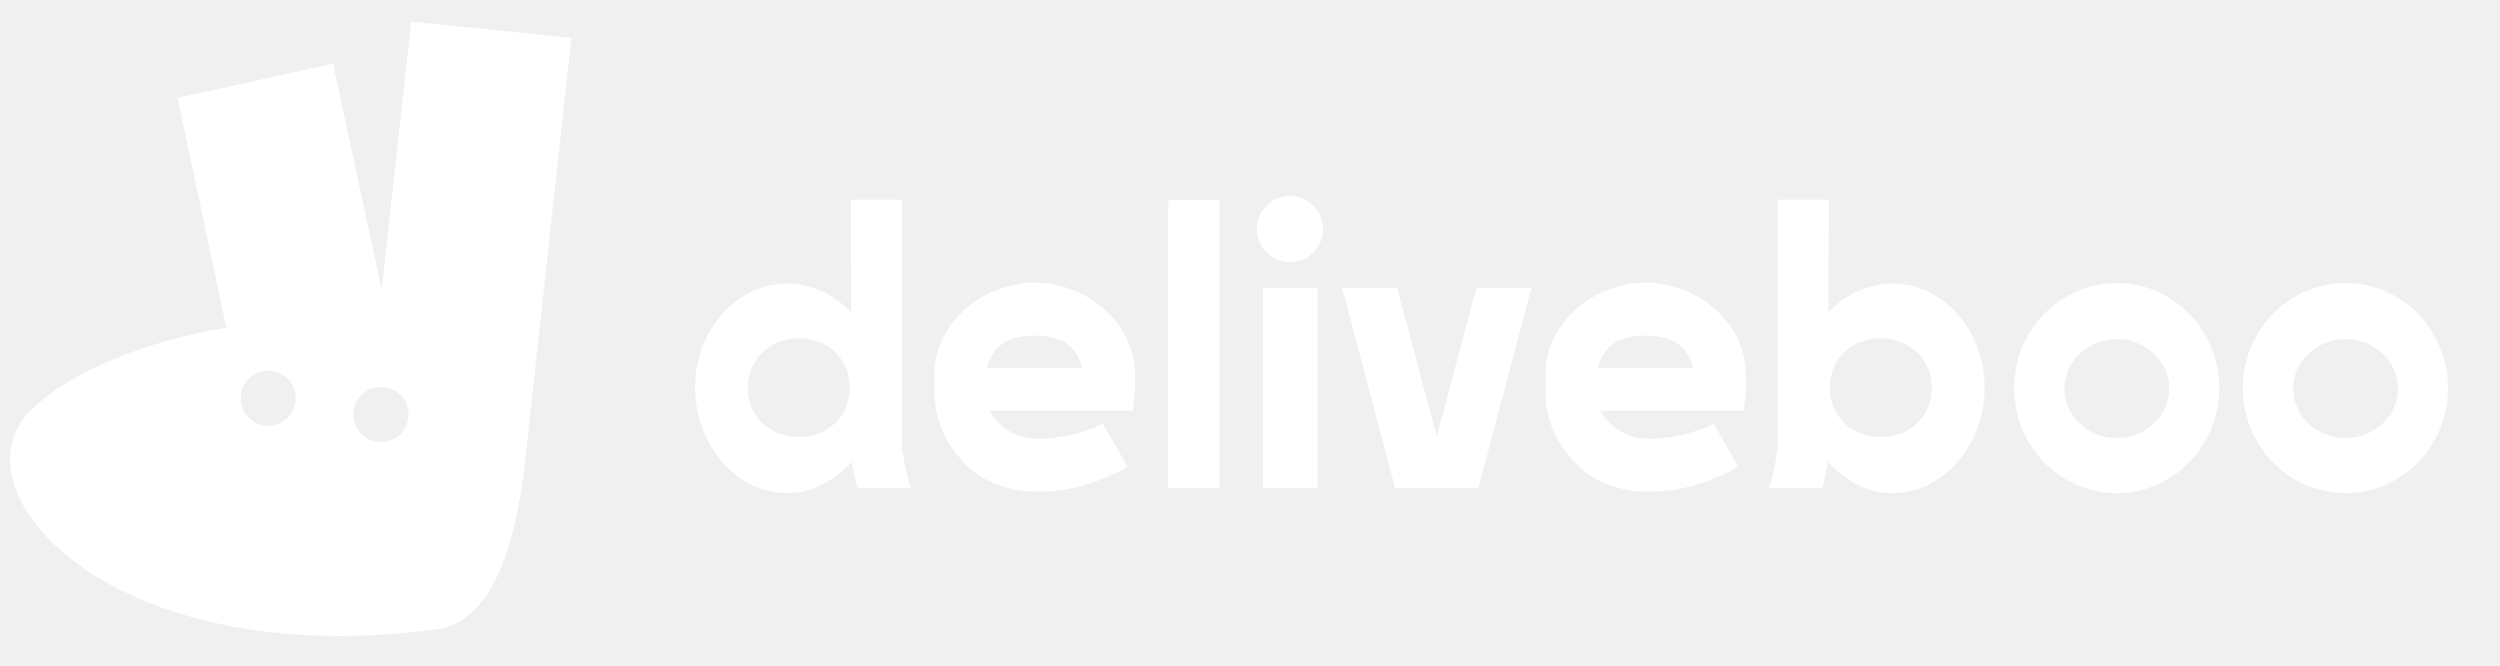
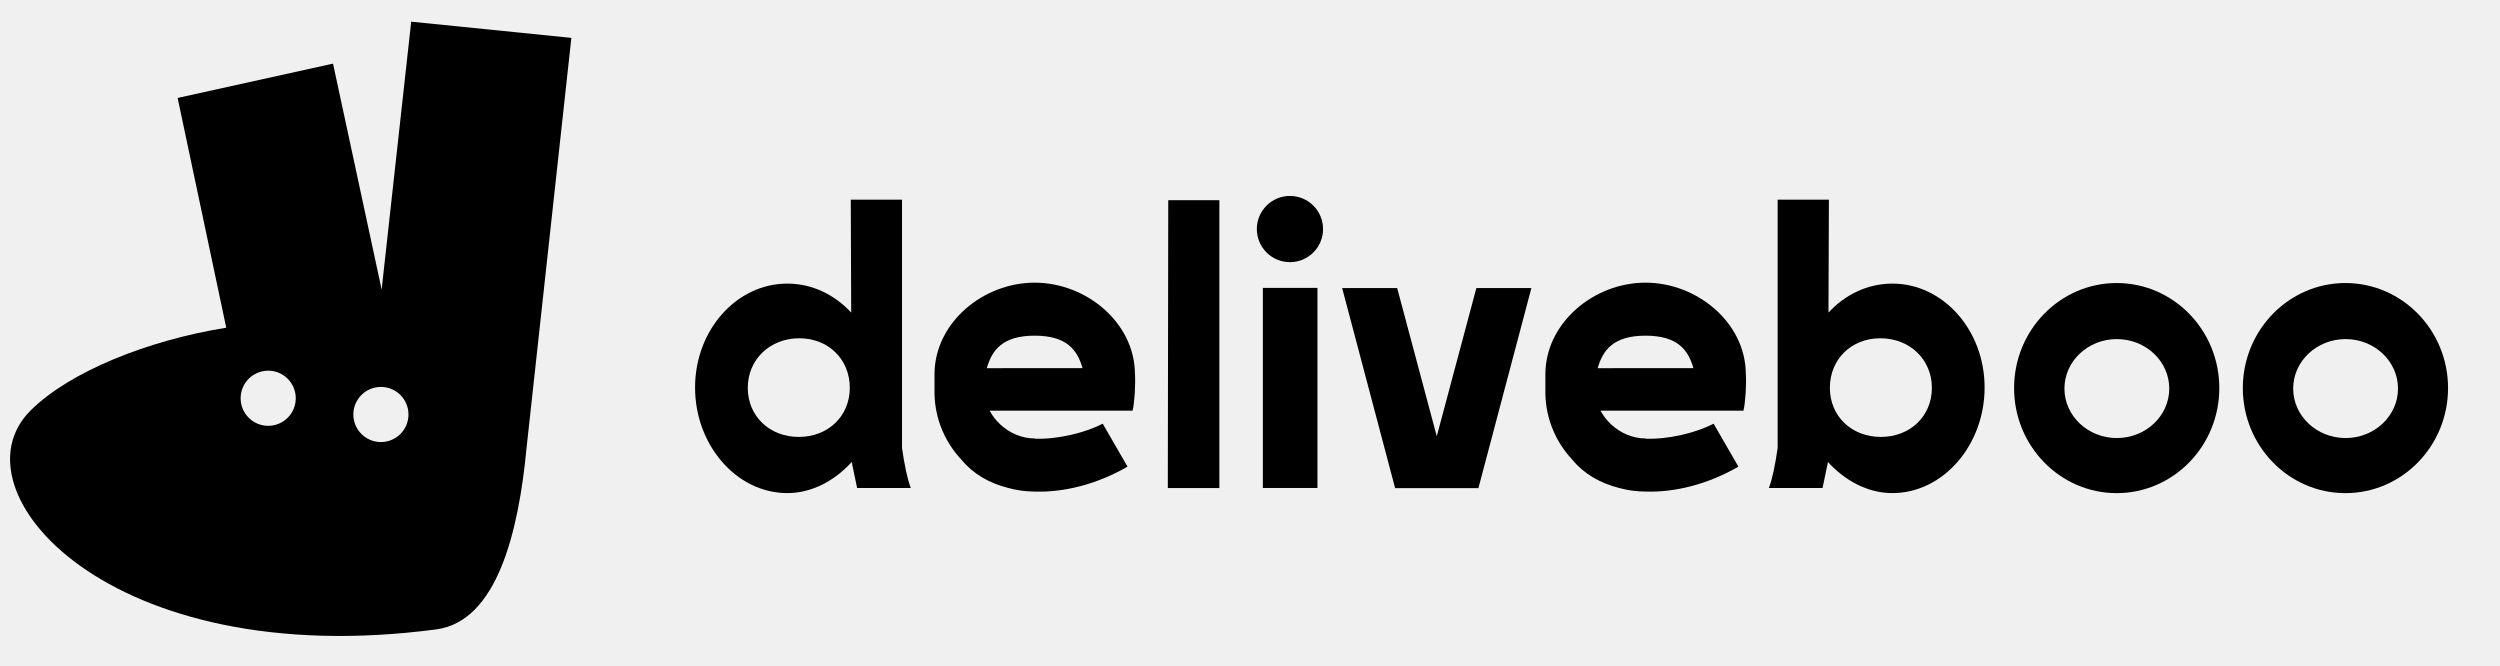
<svg xmlns="http://www.w3.org/2000/svg" width="100%" height="100%" viewBox="0 0 4167 1109" version="1.1" xml:space="preserve" style="fill-rule:evenodd;clip-rule:evenodd;stroke-linejoin:round;stroke-miterlimit:2;">
-   <path id="logo" d="M296.067,163.242l259.016,-57.204l81.042,376.608l49.262,-446.529l266.967,27.012l-74.687,683.304c-13.317,140.796 -49.284,289.238 -150.646,302.646c-546.492,72.304 -809.575,-232.462 -675.913,-365.004c65.554,-65.008 195.775,-116.958 326,-137.867l-81.041,-382.966Zm338.833,481.683c25.358,0 45.95,20.592 45.95,45.95c-0,25.362 -20.592,45.954 -45.95,45.954c-25.363,0 -45.954,-20.592 -45.954,-45.954c-0,-25.358 20.591,-45.95 45.954,-45.95Zm-187.871,-27.075c25.358,0 45.95,20.588 45.95,45.95c0,25.362 -20.592,45.954 -45.95,45.954c-25.362,0 -45.954,-20.591 -45.954,-45.954c-0,-25.362 20.592,-45.95 45.954,-45.95Z" style="fill:#fff;" />
+   <path id="logo" d="M296.067,163.242l259.016,-57.204l81.042,376.608l49.262,-446.529l266.967,27.012l-74.687,683.304c-13.317,140.796 -49.284,289.238 -150.646,302.646c-546.492,72.304 -809.575,-232.462 -675.913,-365.004c65.554,-65.008 195.775,-116.958 326,-137.867l-81.041,-382.966Zm338.833,481.683c25.358,0 45.95,20.592 45.95,45.95c-0,25.362 -20.592,45.954 -45.95,45.954c-25.363,0 -45.954,-20.592 -45.954,-45.954c-0,-25.358 20.591,-45.95 45.954,-45.95Zm-187.871,-27.075c25.358,0 45.95,20.588 45.95,45.95c0,25.362 -20.592,45.954 -45.95,45.954c-25.362,0 -45.954,-20.591 -45.954,-45.954c-0,-25.362 20.592,-45.95 45.954,-45.95Z" style="fill:black;" />
  <g id="deliveboo">
-     <path d="M1418.77,521.017l-0.7,-188.246l85.429,-0l-0,414.125c3.846,26.612 8.587,50.75 14.604,66.516l-89.454,0.009l-8.95,-42.933l-0,-0.496c-27.721,30.5 -65.625,51.908 -107.396,51.908c-84.867,0 -153.771,-80.246 -153.771,-175.892c0,-95.646 68.904,-173.3 153.771,-173.3c41.304,0 78.829,18.396 106.467,48.309Zm-86.534,42.816c48.721,0 84.209,35.209 84.209,82.579c-0,47.375 -36.3,81.855 -85.021,81.855c-48.721,-0 -85.021,-34.48 -85.021,-81.855c-0,-47.37 37.112,-82.579 85.833,-82.579Z" style="fill:#fff;" />
-     <path d="M1557.64,623.175c0.529,-85.621 81.141,-152.029 166.896,-152.029c85.458,-0 166.079,65.917 167.17,151.104c1.3,18.933 -0.766,49.663 -3.933,62.225l-238.233,0.054c4.446,8.279 10.337,15.95 17.358,22.567l0.108,-0.058c0.071,0.12 0.142,0.241 0.213,0.362c15.183,14.171 35.562,23.45 57.958,23.475l0,0.362c37.588,1.309 83.558,-9.812 112.867,-25.012l41.325,71.579c-51.404,29.634 -106.2,43.184 -154.979,41.542c-15.284,-0.079 -30.088,-2.192 -44.134,-6.075c-31.545,-7.988 -58.47,-23.629 -77.325,-46.592c-27.166,-28.783 -44.233,-67.15 -45.27,-109.404c-0.017,-0.367 -0.025,-0.733 -0.025,-1.104c-0.017,-0.942 -0.025,-1.883 -0.025,-2.825l0.025,-0l-0,-29.904c-0,-0.088 -0,-0.175 0.004,-0.267Zm246.716,-9.558c-8.583,-30.184 -26.125,-54.125 -79.82,-54.125c-53.505,-0 -71.113,24.083 -79.73,54.175c49.75,-0.004 111.571,-0.017 159.55,-0.05Z" style="fill:#fff;" />
-     <path id="L" d="M1947.24,333.738l85.212,-0l0,479.725l-85.942,-0l0.73,-479.725Z" style="fill:#fff;" />
+     <path d="M1418.77,521.017l-0.7,-188.246l85.429,-0l-0,414.125c3.846,26.612 8.587,50.75 14.604,66.516l-89.454,0.009l-8.95,-42.933l-0,-0.496c-27.721,30.5 -65.625,51.908 -107.396,51.908c-84.867,0 -153.771,-80.246 -153.771,-175.892c0,-95.646 68.904,-173.3 153.771,-173.3c41.304,0 78.829,18.396 106.467,48.309Zm-86.534,42.816c48.721,0 84.209,35.209 84.209,82.579c-0,47.375 -36.3,81.855 -85.021,81.855c-48.721,-0 -85.021,-34.48 -85.021,-81.855c-0,-47.37 37.112,-82.579 85.833,-82.579Z" style="fill:black;" />
+     <path d="M1557.64,623.175c0.529,-85.621 81.141,-152.029 166.896,-152.029c85.458,-0 166.079,65.917 167.17,151.104c1.3,18.933 -0.766,49.663 -3.933,62.225l-238.233,0.054c4.446,8.279 10.337,15.95 17.358,22.567l0.108,-0.058c0.071,0.12 0.142,0.241 0.213,0.362c15.183,14.171 35.562,23.45 57.958,23.475l0,0.362c37.588,1.309 83.558,-9.812 112.867,-25.012l41.325,71.579c-51.404,29.634 -106.2,43.184 -154.979,41.542c-15.284,-0.079 -30.088,-2.192 -44.134,-6.075c-31.545,-7.988 -58.47,-23.629 -77.325,-46.592c-27.166,-28.783 -44.233,-67.15 -45.27,-109.404c-0.017,-0.367 -0.025,-0.733 -0.025,-1.104c-0.017,-0.942 -0.025,-1.883 -0.025,-2.825l0.025,-0l-0,-29.904c-0,-0.088 -0,-0.175 0.004,-0.267Zm246.716,-9.558c-8.583,-30.184 -26.125,-54.125 -79.82,-54.125c-53.505,-0 -71.113,24.083 -79.73,54.175c49.75,-0.004 111.571,-0.017 159.55,-0.05Z" style="fill:black;" />
+     <path id="L" d="M1947.24,333.738l85.212,-0l0,479.725l-85.942,-0l0.73,-479.725Z" style="fill:black;" />
    <g id="i">
-       <rect x="2104.94" y="479.85" width="90.988" height="333.525" style="fill:#fff;" />
-       <circle cx="2150.07" cy="381.775" r="55.192" style="fill:#fff;" />
+       <rect x="2104.94" y="479.85" width="90.988" height="333.525" style="fill:black;" />
+       <circle cx="2150.07" cy="381.775" r="55.192" style="fill:black;" />
    </g>
-     <path id="v" d="M2325.4,813.613l-88.304,-333.484l91.716,0l65.996,247.046l65.996,-247.046l91.717,0l-88.304,333.484l-138.817,-0Z" style="fill:#fff;" />
-     <path d="M2575.85,623.175c0.533,-85.621 81.142,-152.029 166.896,-152.029c85.458,-0 166.079,65.917 167.171,151.104c1.3,18.933 -0.767,49.663 -3.934,62.225l-238.233,0.054c4.446,8.279 10.338,15.95 17.358,22.567l0.109,-0.058c0.071,0.12 0.141,0.241 0.212,0.362c15.184,14.171 35.563,23.45 57.959,23.475l-0,0.362c37.587,1.309 83.558,-9.812 112.866,-25.012l41.325,71.579c-51.404,29.634 -106.2,43.184 -154.979,41.542c-15.283,-0.079 -30.088,-2.192 -44.133,-6.075c-31.546,-7.988 -58.471,-23.629 -77.321,-46.592c-27.171,-28.783 -44.238,-67.15 -45.275,-109.404c-0.017,-0.367 -0.025,-0.733 -0.025,-1.104c-0.017,-0.942 -0.025,-1.883 -0.025,-2.825l0.025,-0l-0,-29.904c-0,-0.088 0.004,-0.175 0.004,-0.267Zm246.717,-9.558c-8.584,-30.184 -26.125,-54.125 -79.821,-54.125c-53.504,-0 -71.113,24.083 -79.729,54.175c49.75,-0.004 111.571,-0.017 159.55,-0.05Z" style="fill:#fff;" />
-     <path d="M3047.7,521.017l0.7,-188.246l-85.425,-0l0,414.125c-3.846,26.612 -8.591,50.75 -14.604,66.516l89.454,0.009l8.95,-42.933l0,-0.496c27.717,30.5 65.625,51.908 107.396,51.908c84.867,0 153.771,-80.246 153.771,-175.892c-0,-95.646 -68.904,-173.3 -153.771,-173.3c-41.304,0 -78.829,18.396 -106.471,48.309Zm86.538,42.816c-48.721,0 -84.209,35.209 -84.209,82.579c0,47.375 36.3,81.855 85.021,81.855c48.721,-0 85.021,-34.48 85.021,-81.855c-0,-47.37 -37.113,-82.579 -85.833,-82.579Z" style="fill:#fff;" />
-     <path d="M3528.11,471.758c94.399,0 171.037,78.459 171.037,175.096c0,96.642 -76.638,175.1 -171.037,175.1c-94.396,0 -171.034,-78.458 -171.034,-175.1c0,-96.637 76.638,-175.096 171.034,-175.096Zm0.249,93.438c48.217,-0 87.363,36.954 87.363,82.471c0,45.516 -39.146,82.471 -87.363,82.471c-48.216,-0 -87.362,-36.955 -87.362,-82.471c0,-45.517 39.146,-82.471 87.362,-82.471Z" style="fill:#fff;" />
-     <path d="M3909.38,471.758c94.396,0 171.034,78.459 171.034,175.096c-0,96.642 -76.638,175.1 -171.034,175.1c-94.396,0 -171.037,-78.458 -171.037,-175.1c-0,-96.637 76.641,-175.096 171.037,-175.096Zm0.25,93.438c48.217,-0 87.363,36.954 87.363,82.471c-0,45.516 -39.146,82.471 -87.363,82.471c-48.221,-0 -87.366,-36.955 -87.366,-82.471c-0,-45.517 39.145,-82.471 87.366,-82.471Z" style="fill:#fff;" />
+     <path id="v" d="M2325.4,813.613l-88.304,-333.484l91.716,0l65.996,247.046l65.996,-247.046l91.717,0l-88.304,333.484l-138.817,-0Z" style="fill:black;" />
+     <path d="M2575.85,623.175c0.533,-85.621 81.142,-152.029 166.896,-152.029c85.458,-0 166.079,65.917 167.171,151.104c1.3,18.933 -0.767,49.663 -3.934,62.225l-238.233,0.054c4.446,8.279 10.338,15.95 17.358,22.567l0.109,-0.058c0.071,0.12 0.141,0.241 0.212,0.362c15.184,14.171 35.563,23.45 57.959,23.475l-0,0.362c37.587,1.309 83.558,-9.812 112.866,-25.012l41.325,71.579c-51.404,29.634 -106.2,43.184 -154.979,41.542c-15.283,-0.079 -30.088,-2.192 -44.133,-6.075c-31.546,-7.988 -58.471,-23.629 -77.321,-46.592c-27.171,-28.783 -44.238,-67.15 -45.275,-109.404c-0.017,-0.367 -0.025,-0.733 -0.025,-1.104c-0.017,-0.942 -0.025,-1.883 -0.025,-2.825l0.025,-0l-0,-29.904c-0,-0.088 0.004,-0.175 0.004,-0.267Zm246.717,-9.558c-8.584,-30.184 -26.125,-54.125 -79.821,-54.125c-53.504,-0 -71.113,24.083 -79.729,54.175c49.75,-0.004 111.571,-0.017 159.55,-0.05Z" style="fill:black;" />
+     <path d="M3047.7,521.017l0.7,-188.246l-85.425,-0l0,414.125c-3.846,26.612 -8.591,50.75 -14.604,66.516l89.454,0.009l8.95,-42.933l0,-0.496c27.717,30.5 65.625,51.908 107.396,51.908c84.867,0 153.771,-80.246 153.771,-175.892c-0,-95.646 -68.904,-173.3 -153.771,-173.3c-41.304,0 -78.829,18.396 -106.471,48.309Zm86.538,42.816c-48.721,0 -84.209,35.209 -84.209,82.579c0,47.375 36.3,81.855 85.021,81.855c48.721,-0 85.021,-34.48 85.021,-81.855c-0,-47.37 -37.113,-82.579 -85.833,-82.579Z" style="fill:black;" />
+     <path d="M3528.11,471.758c94.399,0 171.037,78.459 171.037,175.096c0,96.642 -76.638,175.1 -171.037,175.1c-94.396,0 -171.034,-78.458 -171.034,-175.1c0,-96.637 76.638,-175.096 171.034,-175.096Zm0.249,93.438c48.217,-0 87.363,36.954 87.363,82.471c0,45.516 -39.146,82.471 -87.363,82.471c-48.216,-0 -87.362,-36.955 -87.362,-82.471c0,-45.517 39.146,-82.471 87.362,-82.471Z" style="fill:black;" />
+     <path d="M3909.38,471.758c94.396,0 171.034,78.459 171.034,175.096c-0,96.642 -76.638,175.1 -171.034,175.1c-94.396,0 -171.037,-78.458 -171.037,-175.1c-0,-96.637 76.641,-175.096 171.037,-175.096Zm0.25,93.438c48.217,-0 87.363,36.954 87.363,82.471c-0,45.516 -39.146,82.471 -87.363,82.471c-48.221,-0 -87.366,-36.955 -87.366,-82.471c-0,-45.517 39.145,-82.471 87.366,-82.471Z" style="fill:black;" />
  </g>
</svg>
